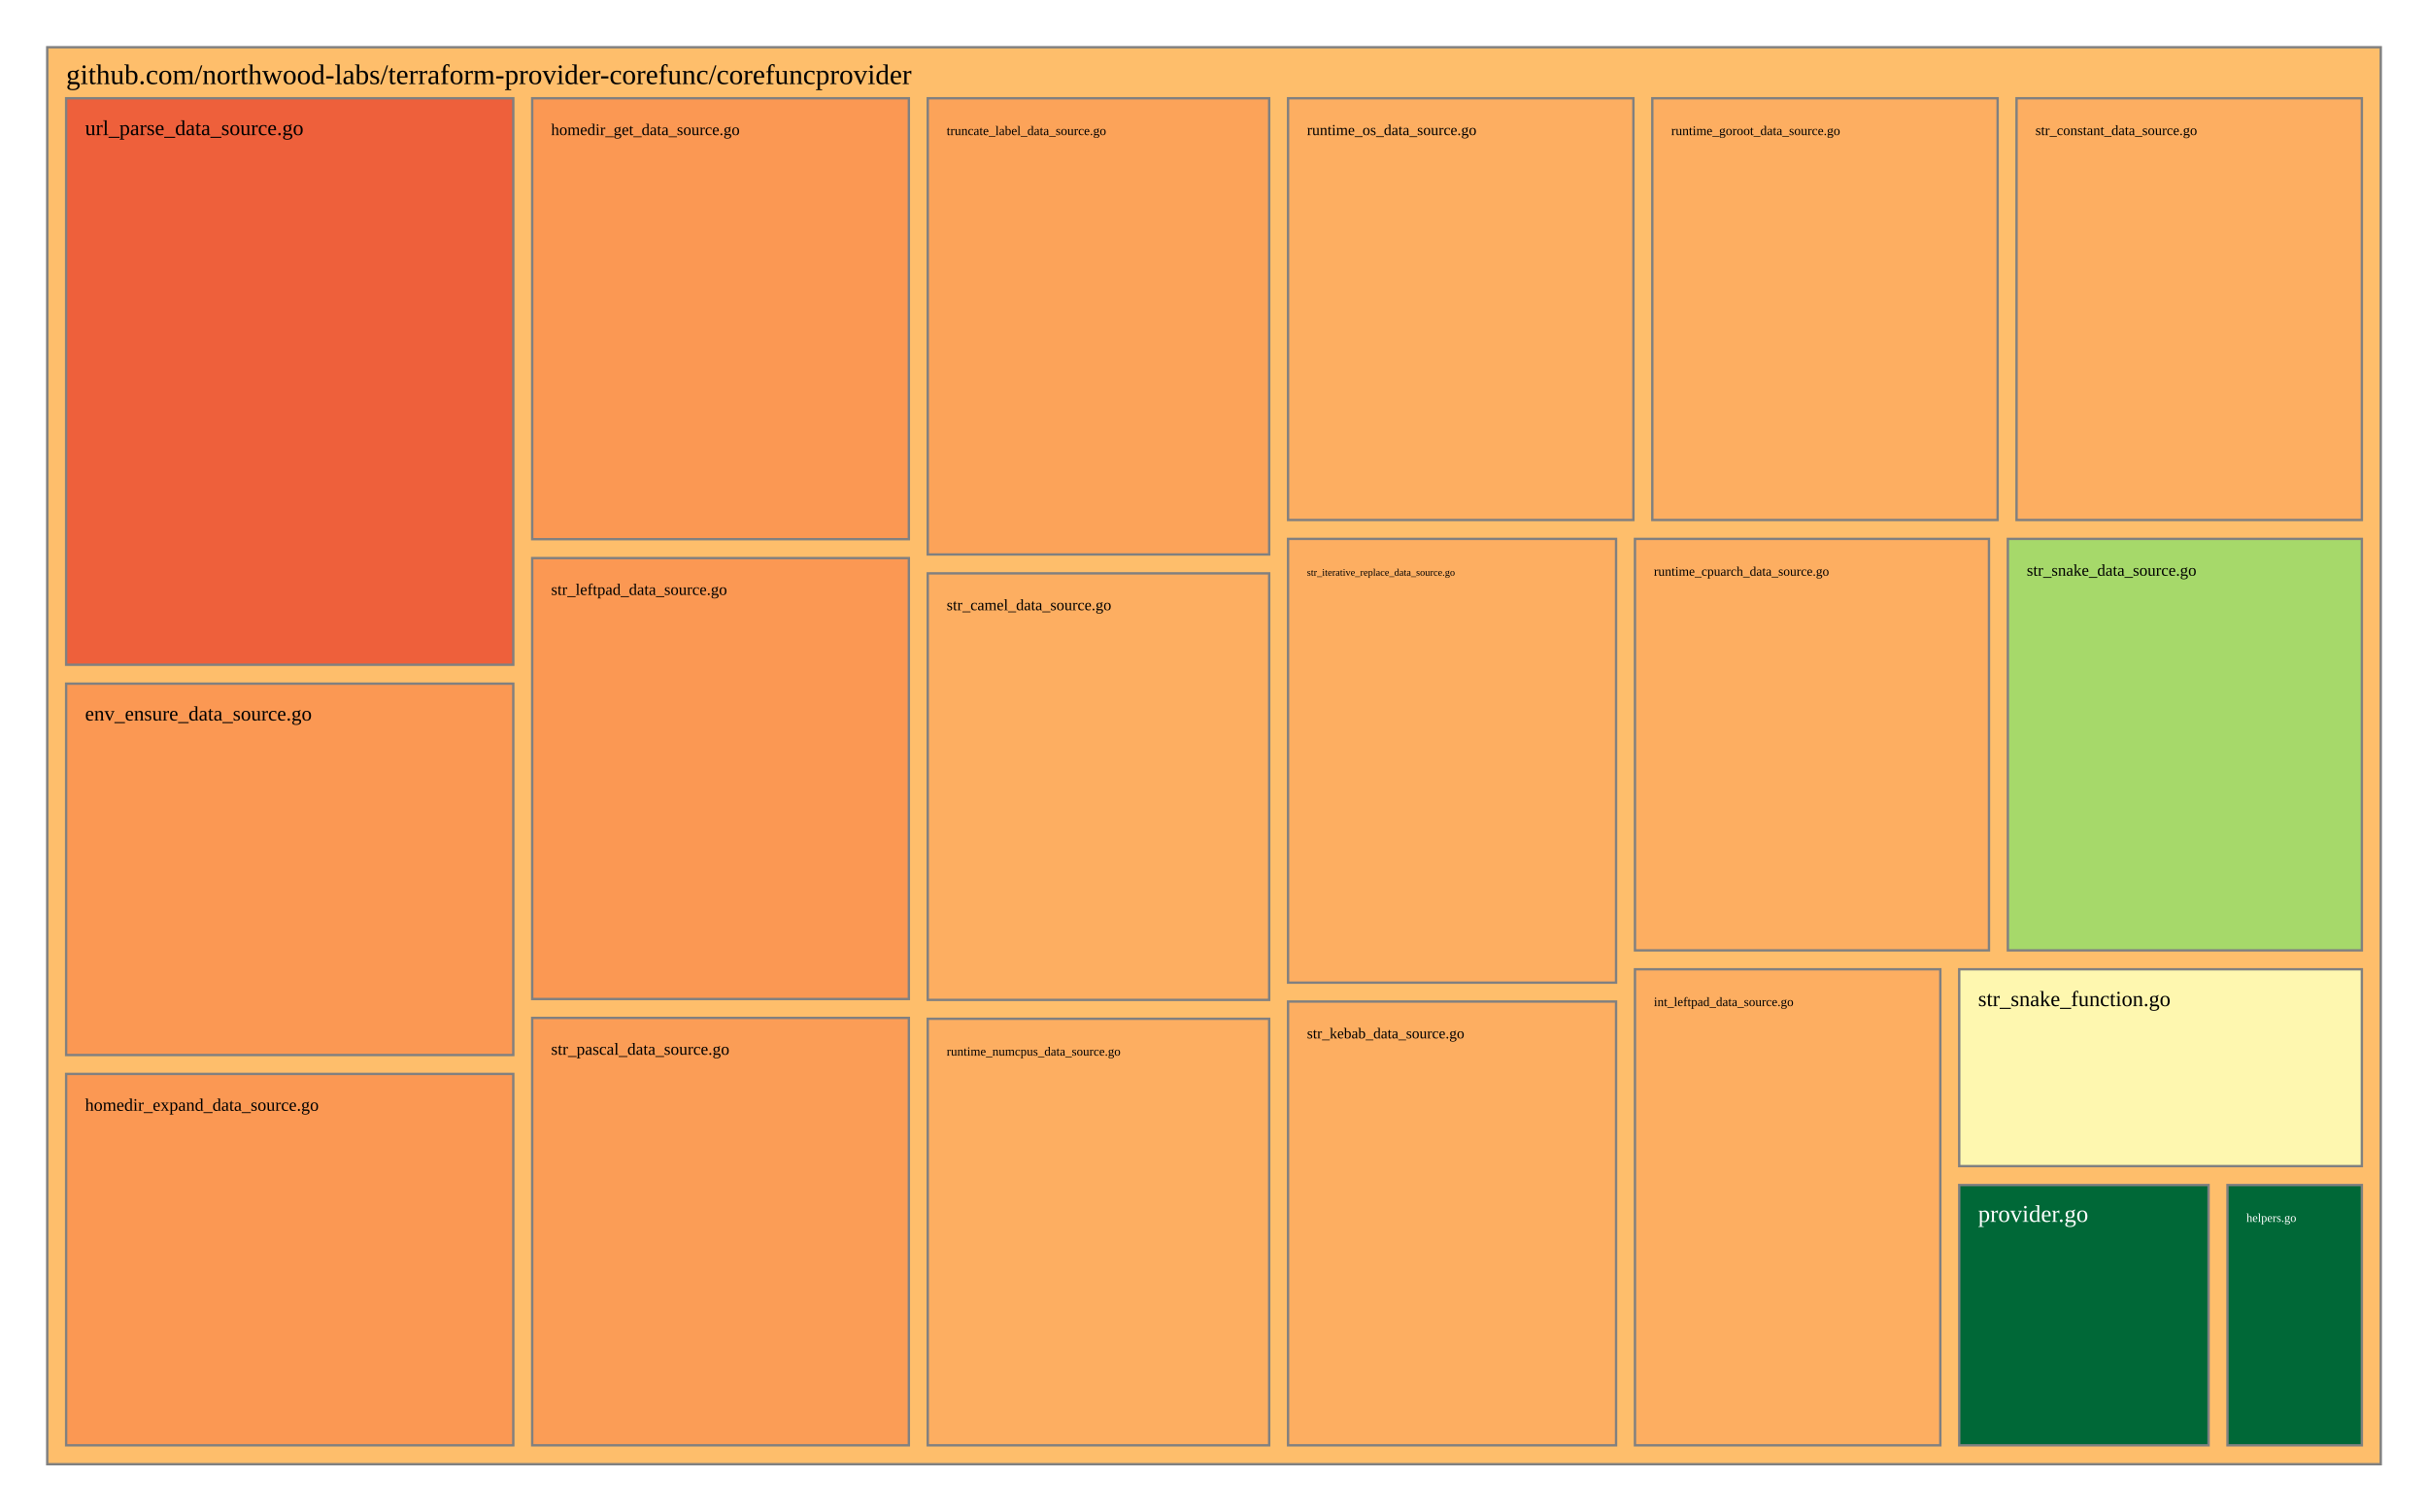
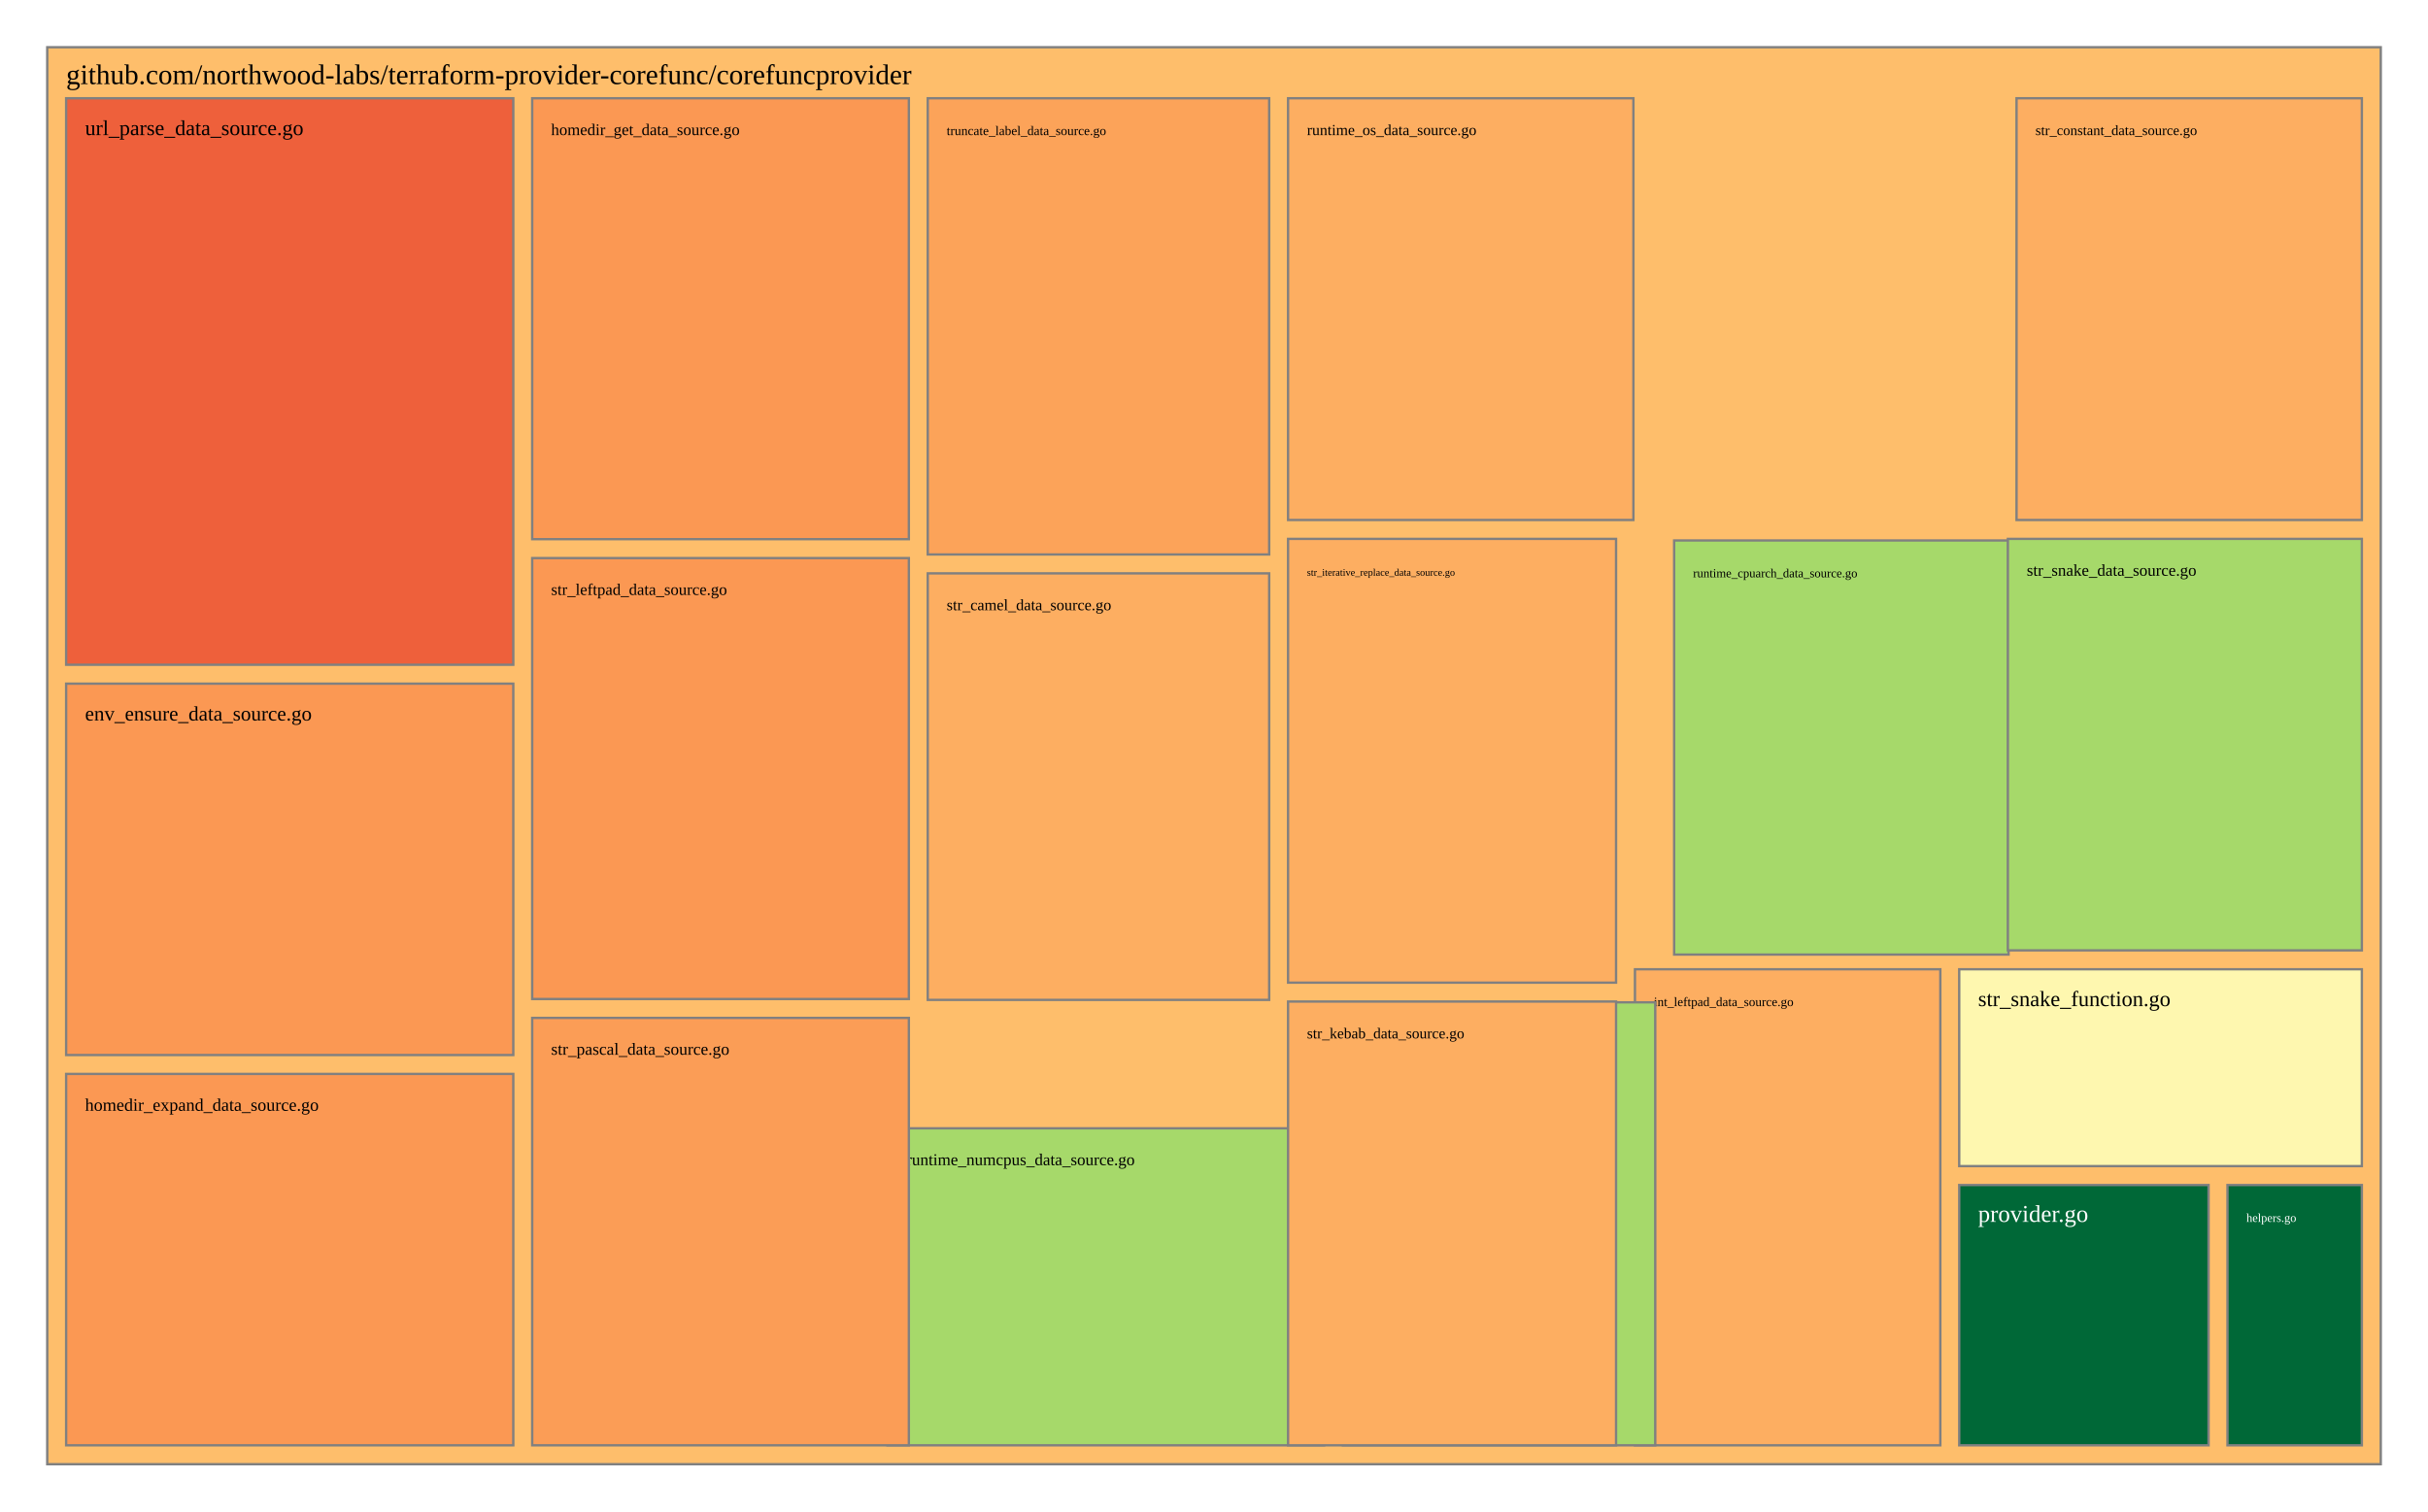
<svg xmlns="http://www.w3.org/2000/svg" viewBox="0 0 1028 640" style="background: white none repeat scroll 0% 0%;">
  <g>
    <rect x="20" y="20" width="988" height="600" style="fill: rgba(254, 190, 107, 65535);opacity:1;fill-opacity:1;stroke:rgba(128,128,128,65535);stroke-width:1px;stroke-opacity:1;" />
    <text data-notex="1" text-anchor="start" transform="translate(28,35.6) scale(1)" style="font-family: Open Sans, verdana, arial, sans-serif !important; font-size: 12px; fill: rgb(0, 0, 0, 65535); fill-opacity: 1; white-space: pre;" data-math="N">github.com/northwood-labs/terraform-provider-corefunc/corefuncprovider</text>
  </g>
  <g>
    <rect x="28" y="289.486" width="189.327" height="157.257" style="fill: rgba(251, 152, 83, 65535);opacity:1;fill-opacity:1;stroke:rgba(128,128,128,65535);stroke-width:1px;stroke-opacity:1;" />
    <text data-notex="1" text-anchor="start" transform="translate(36,305.0857) scale(0.722194)" style="font-family: Open Sans, verdana, arial, sans-serif !important; font-size: 12px; fill: rgb(0, 0, 0, 65535); fill-opacity: 1; white-space: pre;" data-math="N">env_ensure_data_source.go</text>
  </g>
  <g>
    <rect x="943.099" y="501.777" width="56.901" height="110.223" style="fill: rgba(0, 104, 55, 65535);opacity:1;fill-opacity:1;stroke:rgba(128,128,128,65535);stroke-width:1px;stroke-opacity:1;" />
    <text data-notex="1" text-anchor="start" transform="translate(951.0987,517.3766) scale(0.426055)" style="font-family: Open Sans, verdana, arial, sans-serif !important; font-size: 12px; fill: rgb(255, 255, 255, 65535); fill-opacity: 1; white-space: pre;" data-math="N">helpers.go</text>
  </g>
  <g>
    <rect x="28" y="454.743" width="189.327" height="157.257" style="fill: rgba(251, 152, 83, 65535);opacity:1;fill-opacity:1;stroke:rgba(128,128,128,65535);stroke-width:1px;stroke-opacity:1;" />
    <text data-notex="1" text-anchor="start" transform="translate(36,470.3429) scale(0.622581)" style="font-family: Open Sans, verdana, arial, sans-serif !important; font-size: 12px; fill: rgb(0, 0, 0, 65535); fill-opacity: 1; white-space: pre;" data-math="N">homedir_expand_data_source.go</text>
  </g>
  <g>
    <rect x="225.327" y="41.6" width="159.479" height="186.709" style="fill: rgba(251, 152, 83, 65535);opacity:1;fill-opacity:1;stroke:rgba(128,128,128,65535);stroke-width:1px;stroke-opacity:1;" />
    <text data-notex="1" text-anchor="start" transform="translate(233.3266,57.2) scale(0.574835)" style="font-family: Open Sans, verdana, arial, sans-serif !important; font-size: 12px; fill: rgb(0, 0, 0, 65535); fill-opacity: 1; white-space: pre;" data-math="N">homedir_get_data_source.go</text>
  </g>
  <g>
    <rect x="692.23" y="410.422" width="129.291" height="201.578" style="fill: rgba(253, 174, 97, 65535);opacity:1;fill-opacity:1;stroke:rgba(128,128,128,65535);stroke-width:1px;stroke-opacity:1;" />
    <text data-notex="1" text-anchor="start" transform="translate(700.2301,426.0222) scale(0.453891)" style="font-family: Open Sans, verdana, arial, sans-serif !important; font-size: 12px; fill: rgb(0, 0, 0, 65535); fill-opacity: 1; white-space: pre;" data-math="N">int_leftpad_data_source.go</text>
  </g>
  <g>
    <rect x="829.521" y="501.777" width="105.577" height="110.223" style="fill: rgba(0, 104, 55, 65535);opacity:1;fill-opacity:1;stroke:rgba(128,128,128,65535);stroke-width:1px;stroke-opacity:1;" />
    <text data-notex="1" text-anchor="start" transform="translate(837.5214,517.3766) scale(0.84827)" style="font-family: Open Sans, verdana, arial, sans-serif !important; font-size: 12px; fill: rgb(255, 255, 255, 65535); fill-opacity: 1; white-space: pre;" data-math="N">provider.go</text>
  </g>
  <g>
-     <rect x="692.23" y="228.181" width="149.885" height="174.242" style="fill: rgba(253, 174, 97, 65535);opacity:1;fill-opacity:1;stroke:rgba(128,128,128,65535);stroke-width:1px;stroke-opacity:1;" />
-     <text data-notex="1" text-anchor="start" transform="translate(700.2301,243.7806) scale(0.464878)" style="font-family: Open Sans, verdana, arial, sans-serif !important; font-size: 12px; fill: rgb(0, 0, 0, 65535); fill-opacity: 1; white-space: pre;" data-math="N">runtime_cpuarch_data_source.go</text>
+     <rect x="708.821" y="228.852" width="141.59" height="175.351" style="fill: rgba(166, 217, 106, 65535);opacity:1;fill-opacity:1;stroke:rgba(128,128,128,65535);stroke-width:1px;stroke-opacity:1;" />
+     <text data-notex="1" text-anchor="start" transform="translate(716.8209,244.4518) scale(0.436075)" style="font-family: Open Sans, verdana, arial, sans-serif !important; font-size: 12px; fill: rgb(0, 0, 0, 65535); fill-opacity: 1; white-space: pre;" data-math="N">runtime_cpuarch_data_source.go</text>
  </g>
  <g>
-     <rect x="699.574" y="41.6" width="146.213" height="178.581" style="fill: rgba(253, 174, 97, 65535);opacity:1;fill-opacity:1;stroke:rgba(128,128,128,65535);stroke-width:1px;stroke-opacity:1;" />
-     <text data-notex="1" text-anchor="start" transform="translate(707.5736,57.2) scale(0.46772)" style="font-family: Open Sans, verdana, arial, sans-serif !important; font-size: 12px; fill: rgb(0, 0, 0, 65535); fill-opacity: 1; white-space: pre;" data-math="N">runtime_goroot_data_source.go</text>
+     <rect x="568.581" y="424.426" width="132.24" height="187.574" style="fill: rgba(166, 217, 106, 65535);opacity:1;fill-opacity:1;stroke:rgba(128,128,128,65535);stroke-width:1px;stroke-opacity:1;" />
+     <text data-notex="1" text-anchor="start" transform="translate(576.5806,440.0259) scale(0.41753)" style="font-family: Open Sans, verdana, arial, sans-serif !important; font-size: 12px; fill: rgb(0, 0, 0, 65535); fill-opacity: 1; white-space: pre;" data-math="N">runtime_goroot_data_source.go</text>
  </g>
  <g>
-     <rect x="392.805" y="431.391" width="144.555" height="180.609" style="fill: rgba(253, 174, 97, 65535);opacity:1;fill-opacity:1;stroke:rgba(128,128,128,65535);stroke-width:1px;stroke-opacity:1;" />
-     <text data-notex="1" text-anchor="start" transform="translate(400.8054,446.9913) scale(0.446371)" style="font-family: Open Sans, verdana, arial, sans-serif !important; font-size: 12px; fill: rgb(0, 0, 0, 65535); fill-opacity: 1; white-space: pre;" data-math="N">runtime_numcpus_data_source.go</text>
+     <rect x="375.742" y="477.77" width="184.839" height="134.23" style="fill: rgba(166, 217, 106, 65535);opacity:1;fill-opacity:1;stroke:rgba(128,128,128,65535);stroke-width:1px;stroke-opacity:1;" />
+     <text data-notex="1" text-anchor="start" transform="translate(383.7419,493.3705) scale(0.586246)" style="font-family: Open Sans, verdana, arial, sans-serif !important; font-size: 12px; fill: rgb(0, 0, 0, 65535); fill-opacity: 1; white-space: pre;" data-math="N">runtime_numcpus_data_source.go</text>
  </g>
  <g>
    <rect x="545.36" y="41.6" width="146.213" height="178.581" style="fill: rgba(253, 174, 97, 65535);opacity:1;fill-opacity:1;stroke:rgba(128,128,128,65535);stroke-width:1px;stroke-opacity:1;" />
    <text data-notex="1" text-anchor="start" transform="translate(553.3604,57.2) scale(0.542555)" style="font-family: Open Sans, verdana, arial, sans-serif !important; font-size: 12px; fill: rgb(0, 0, 0, 65535); fill-opacity: 1; white-space: pre;" data-math="N">runtime_os_data_source.go</text>
  </g>
  <g>
    <rect x="392.805" y="242.783" width="144.555" height="180.609" style="fill: rgba(253, 174, 97, 65535);opacity:1;fill-opacity:1;stroke:rgba(128,128,128,65535);stroke-width:1px;stroke-opacity:1;" />
    <text data-notex="1" text-anchor="start" transform="translate(400.8054,258.3826) scale(0.557964)" style="font-family: Open Sans, verdana, arial, sans-serif !important; font-size: 12px; fill: rgb(0, 0, 0, 65535); fill-opacity: 1; white-space: pre;" data-math="N">str_camel_data_source.go</text>
  </g>
  <g>
    <rect x="853.787" y="41.6" width="146.213" height="178.581" style="fill: rgba(253, 174, 97, 65535);opacity:1;fill-opacity:1;stroke:rgba(128,128,128,65535);stroke-width:1px;stroke-opacity:1;" />
    <text data-notex="1" text-anchor="start" transform="translate(861.7868,57.2) scale(0.502366)" style="font-family: Open Sans, verdana, arial, sans-serif !important; font-size: 12px; fill: rgb(0, 0, 0, 65535); fill-opacity: 1; white-space: pre;" data-math="N">str_constant_data_source.go</text>
  </g>
  <g>
    <rect x="545.36" y="228.181" width="138.87" height="187.91" style="fill: rgba(253, 174, 97, 65535);opacity:1;fill-opacity:1;stroke:rgba(128,128,128,65535);stroke-width:1px;stroke-opacity:1;" />
    <text data-notex="1" text-anchor="start" transform="translate(553.3604,243.7806) scale(0.355526)" style="font-family: Open Sans, verdana, arial, sans-serif !important; font-size: 12px; fill: rgb(0, 0, 0, 65535); fill-opacity: 1; white-space: pre;" data-math="N">str_iterative_replace_data_source.go</text>
  </g>
  <g>
    <rect x="545.36" y="424.09" width="138.87" height="187.91" style="fill: rgba(253, 174, 97, 65535);opacity:1;fill-opacity:1;stroke:rgba(128,128,128,65535);stroke-width:1px;stroke-opacity:1;" />
    <text data-notex="1" text-anchor="start" transform="translate(553.3604,439.6903) scale(0.533289)" style="font-family: Open Sans, verdana, arial, sans-serif !important; font-size: 12px; fill: rgb(0, 0, 0, 65535); fill-opacity: 1; white-space: pre;" data-math="N">str_kebab_data_source.go</text>
  </g>
  <g>
    <rect x="225.327" y="236.309" width="159.479" height="186.709" style="fill: rgba(251, 152, 83, 65535);opacity:1;fill-opacity:1;stroke:rgba(128,128,128,65535);stroke-width:1px;stroke-opacity:1;" />
    <text data-notex="1" text-anchor="start" transform="translate(233.3266,251.9089) scale(0.574835)" style="font-family: Open Sans, verdana, arial, sans-serif !important; font-size: 12px; fill: rgb(0, 0, 0, 65535); fill-opacity: 1; white-space: pre;" data-math="N">str_leftpad_data_source.go</text>
  </g>
  <g>
    <rect x="225.327" y="431.018" width="159.479" height="180.982" style="fill: rgba(251, 157, 86, 65535);opacity:1;fill-opacity:1;stroke:rgba(128,128,128,65535);stroke-width:1px;stroke-opacity:1;" />
    <text data-notex="1" text-anchor="start" transform="translate(233.3266,446.6178) scale(0.597829)" style="font-family: Open Sans, verdana, arial, sans-serif !important; font-size: 12px; fill: rgb(0, 0, 0, 65535); fill-opacity: 1; white-space: pre;" data-math="N">str_pascal_data_source.go</text>
  </g>
  <g>
    <rect x="850.115" y="228.181" width="149.885" height="174.242" style="fill: rgba(166, 217, 106, 65535);opacity:1;fill-opacity:1;stroke:rgba(128,128,128,65535);stroke-width:1px;stroke-opacity:1;" />
    <text data-notex="1" text-anchor="start" transform="translate(858.1151,243.7806) scale(0.581098)" style="font-family: Open Sans, verdana, arial, sans-serif !important; font-size: 12px; fill: rgb(0, 0, 0, 65535); fill-opacity: 1; white-space: pre;" data-math="N">str_snake_data_source.go</text>
  </g>
  <g>
    <rect x="829.521" y="410.422" width="170.479" height="83.354" style="fill: rgba(254, 247, 175, 65535);opacity:1;fill-opacity:1;stroke:rgba(128,128,128,65535);stroke-width:1px;stroke-opacity:1;" />
    <text data-notex="1" text-anchor="start" transform="translate(837.5214,426.0222) scale(0.766263)" style="font-family: Open Sans, verdana, arial, sans-serif !important; font-size: 12px; fill: rgb(0, 0, 0, 65535); fill-opacity: 1; white-space: pre;" data-math="N">str_snake_function.go</text>
  </g>
  <g>
    <rect x="392.805" y="41.6" width="144.555" height="193.183" style="fill: rgba(252, 163, 89, 65535);opacity:1;fill-opacity:1;stroke:rgba(128,128,128,65535);stroke-width:1px;stroke-opacity:1;" />
    <text data-notex="1" text-anchor="start" transform="translate(400.8054,57.2) scale(0.461764)" style="font-family: Open Sans, verdana, arial, sans-serif !important; font-size: 12px; fill: rgb(0, 0, 0, 65535); fill-opacity: 1; white-space: pre;" data-math="N">truncate_label_data_source.go</text>
  </g>
  <g>
    <rect x="28" y="41.6" width="189.327" height="239.886" style="fill: rgba(238, 96, 59, 65535);opacity:1;fill-opacity:1;stroke:rgba(128,128,128,65535);stroke-width:1px;stroke-opacity:1;" />
    <text data-notex="1" text-anchor="start" transform="translate(36,57.2) scale(0.752285)" style="font-family: Open Sans, verdana, arial, sans-serif !important; font-size: 12px; fill: rgb(0, 0, 0, 65535); fill-opacity: 1; white-space: pre;" data-math="N">url_parse_data_source.go</text>
  </g>
</svg>
